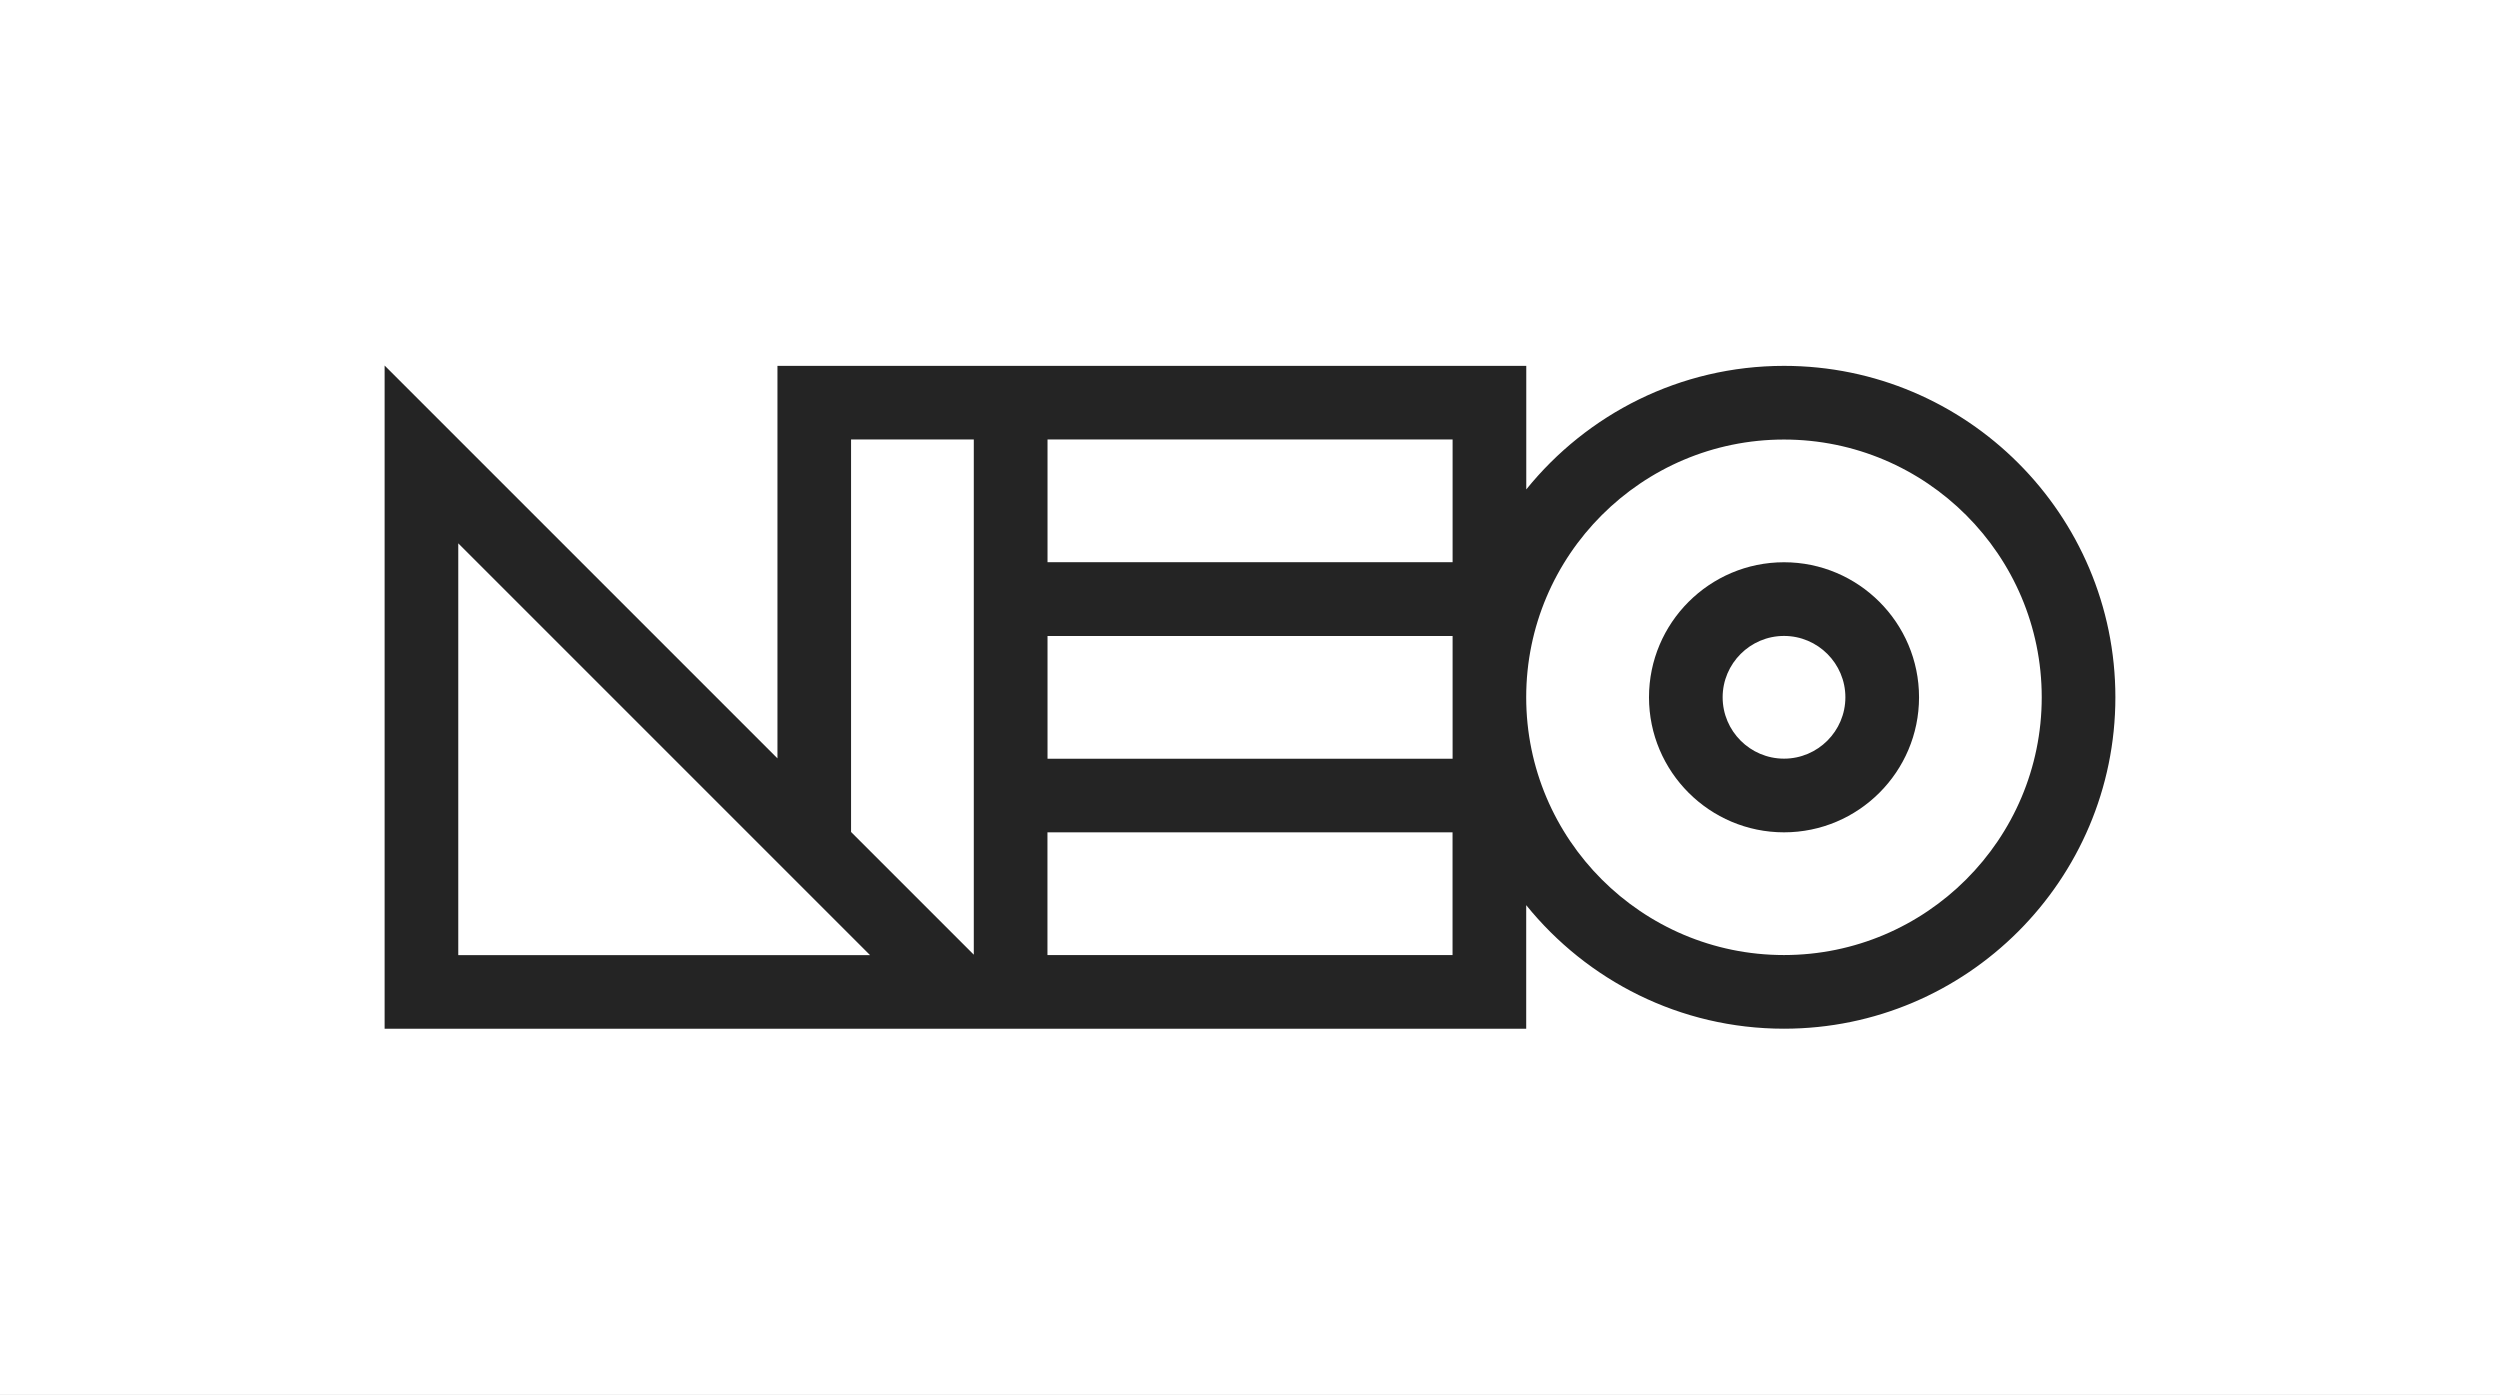
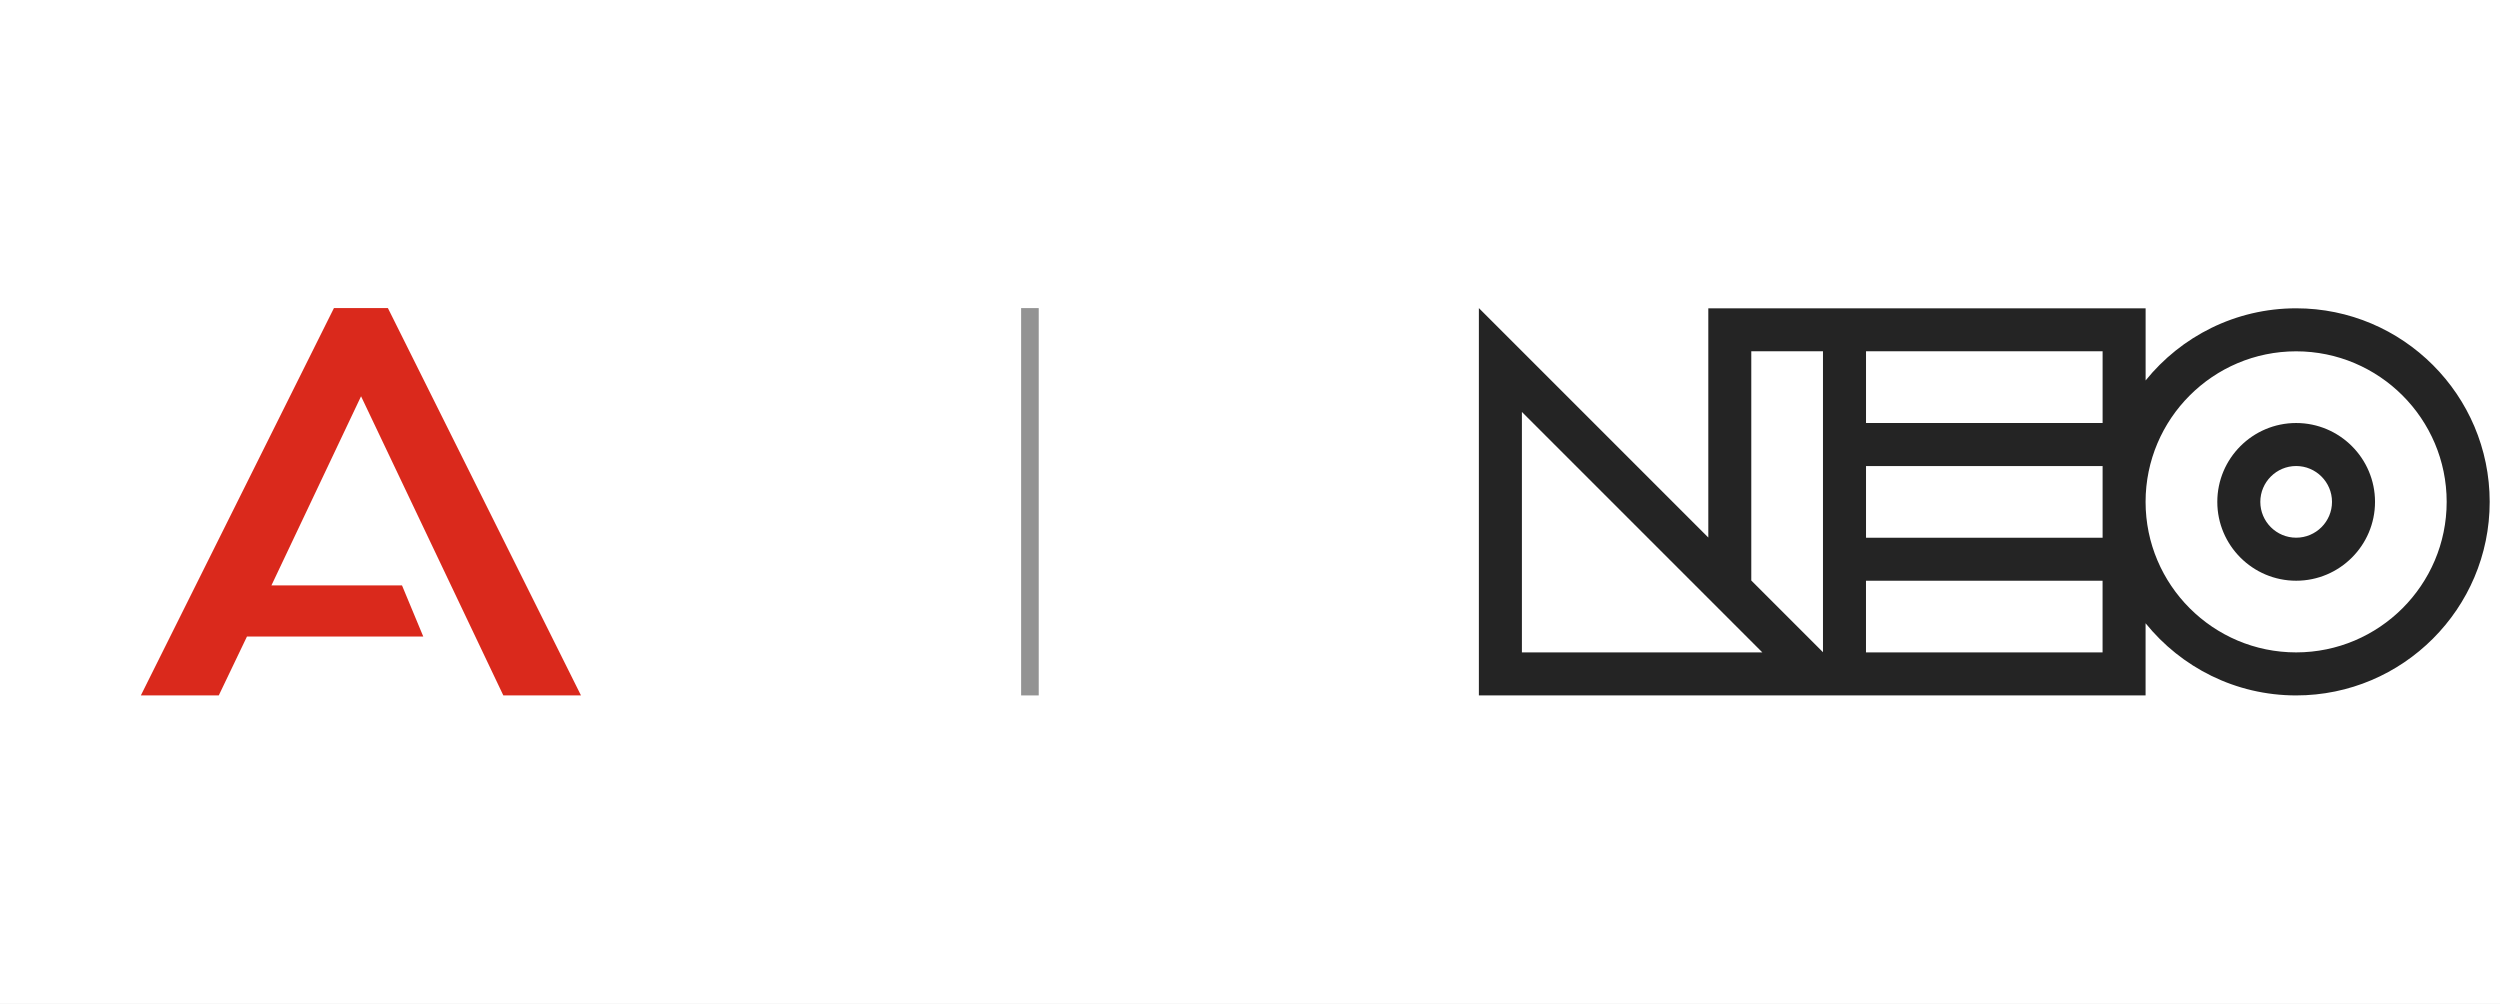
- <svg xmlns="http://www.w3.org/2000/svg" width="104" height="58" viewBox="0 0 104 58" fill="none">
-   <rect width="104" height="58" fill="white" />
-   <path d="M74.215 15.22C69.887 15.22 66.021 17.23 63.493 20.36V15.22H32.342V31.548L16 15.206V42.794H63.49V37.654C66.021 40.785 69.884 42.794 74.213 42.794C81.815 42.794 88 36.609 88 29.007C88 21.405 81.817 15.22 74.215 15.22ZM60.428 31.563H43.577V26.457H60.428V31.563ZM43.577 18.282H60.428V23.388H43.577V18.282ZM19.064 22.603L36.194 39.733H19.064V22.603ZM35.404 34.61V18.282H40.51V39.715L35.404 34.61ZM43.574 39.73V34.625H60.426V39.73H43.574ZM74.213 39.73C68.301 39.73 63.49 34.92 63.49 29.007C63.49 23.095 68.301 18.285 74.213 18.285C80.125 18.285 84.936 23.095 84.936 29.007C84.936 34.92 80.125 39.73 74.213 39.73Z" fill="#242424" />
-   <path d="M74.215 23.39C71.117 23.39 68.598 25.911 68.598 29.007C68.598 32.104 71.119 34.625 74.215 34.625C77.312 34.625 79.832 32.104 79.832 29.007C79.832 25.911 77.312 23.39 74.215 23.39ZM74.215 31.56C72.809 31.56 71.662 30.414 71.662 29.007C71.662 27.601 72.809 26.455 74.215 26.455C75.622 26.455 76.768 27.601 76.768 29.007C76.768 30.414 75.622 31.56 74.215 31.56Z" fill="#242424" />
+ <svg xmlns="http://www.w3.org/2000/svg" width="142" height="57" viewBox="0 0 142 57" fill="none">
+   <rect width="142" height="57" fill="white" />
+   <rect width="1" height="22" transform="matrix(1 0 0 -1 58 39.5)" fill="#939393" />
+   <path d="M15.417 33.251H22.834L24.042 36.156H14.027L12.426 39.5H8L18.967 17.5H22.033L33 39.5H28.589L20.508 22.508L15.417 33.251Z" fill="#DA291C" />
+   <path d="M130.422 17.512C126.97 17.512 123.888 19.114 121.871 21.61V17.512H97.032V30.532L84 17.5V39.5H121.869V35.401C123.888 37.898 126.968 39.5 130.42 39.5C136.482 39.5 141.414 34.568 141.414 28.506C141.414 22.444 136.484 17.512 130.422 17.512ZM119.428 30.544H105.99V26.472H119.428V30.544ZM105.99 19.953H119.428V24.025H105.99V19.953ZM86.444 23.399L100.103 37.058H86.444V23.399ZM99.473 32.973V19.953H103.545V37.045L99.473 32.973ZM105.988 37.056V32.985H119.426V37.056H105.988ZM130.42 37.056C125.705 37.056 121.869 33.22 121.869 28.506C121.869 23.791 125.705 19.955 130.42 19.955C135.135 19.955 138.971 23.791 138.971 28.506C138.971 33.22 135.135 37.056 130.42 37.056Z" fill="#242424" />
+   <path d="M130.422 24.027C127.951 24.027 125.943 26.037 125.943 28.506C125.943 30.975 127.953 32.985 130.422 32.985C132.891 32.985 134.901 30.975 134.901 28.506C134.901 26.037 132.891 24.027 130.422 24.027ZM130.422 30.541C129.3 30.541 128.386 29.628 128.386 28.506C128.386 27.384 129.3 26.47 130.422 26.47C131.544 26.47 132.458 27.384 132.458 28.506C132.458 29.628 131.544 30.541 130.422 30.541Z" fill="#242424" />
</svg>
